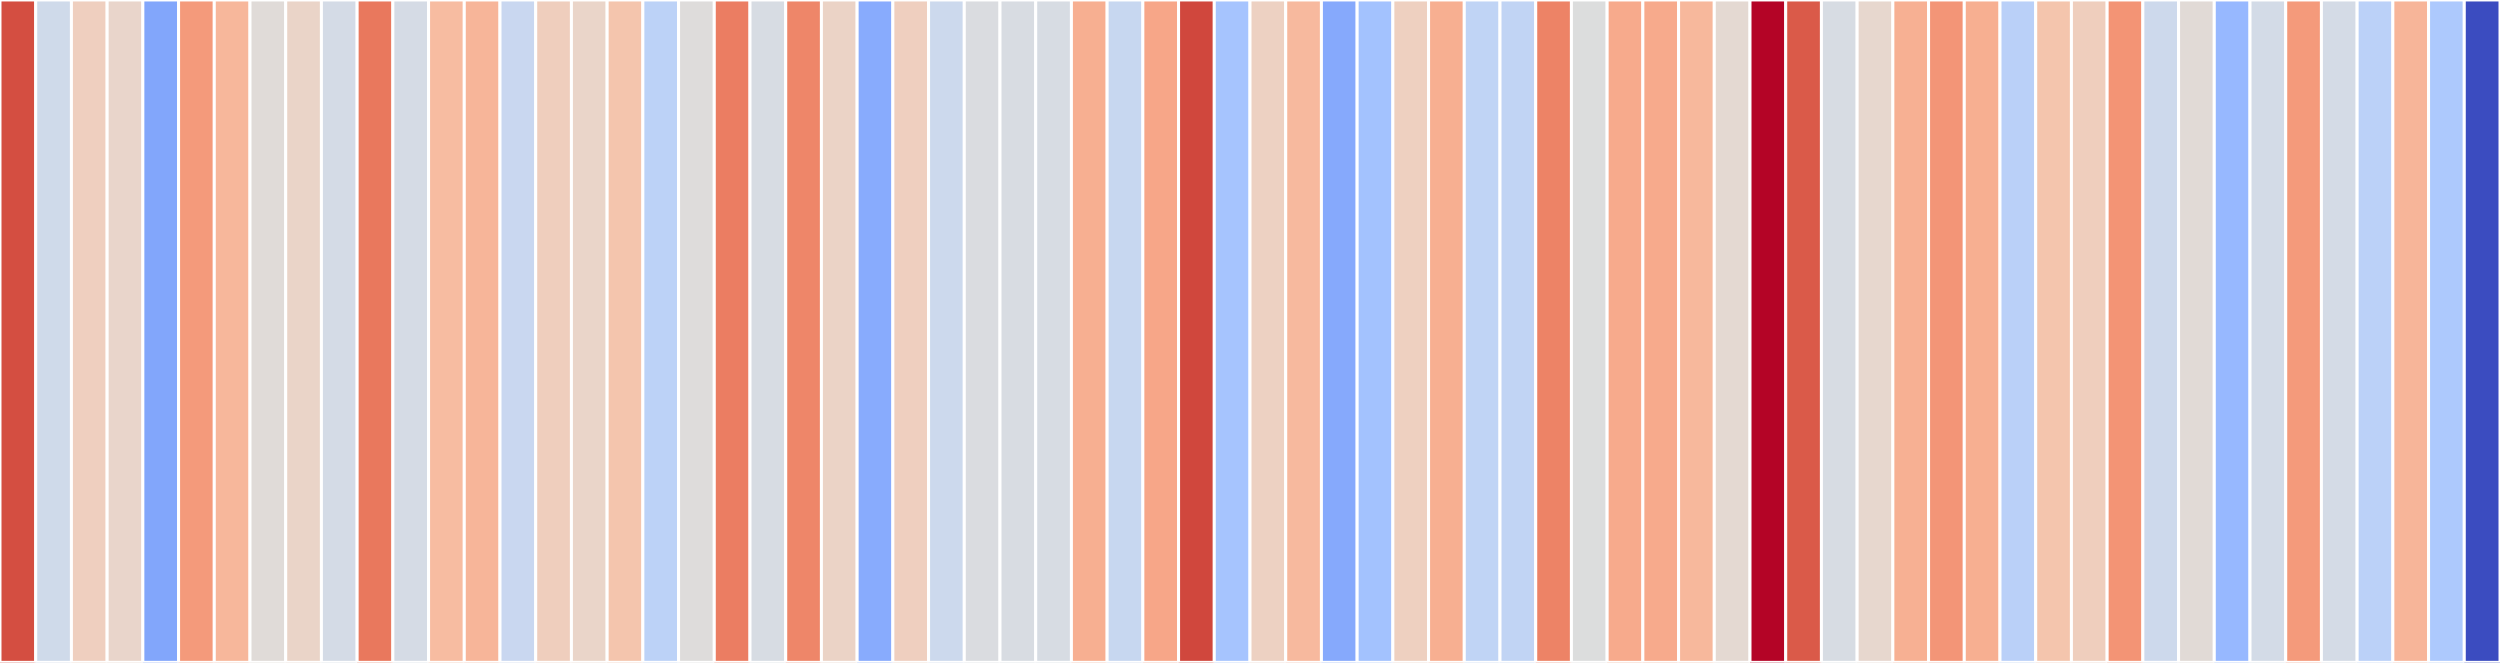
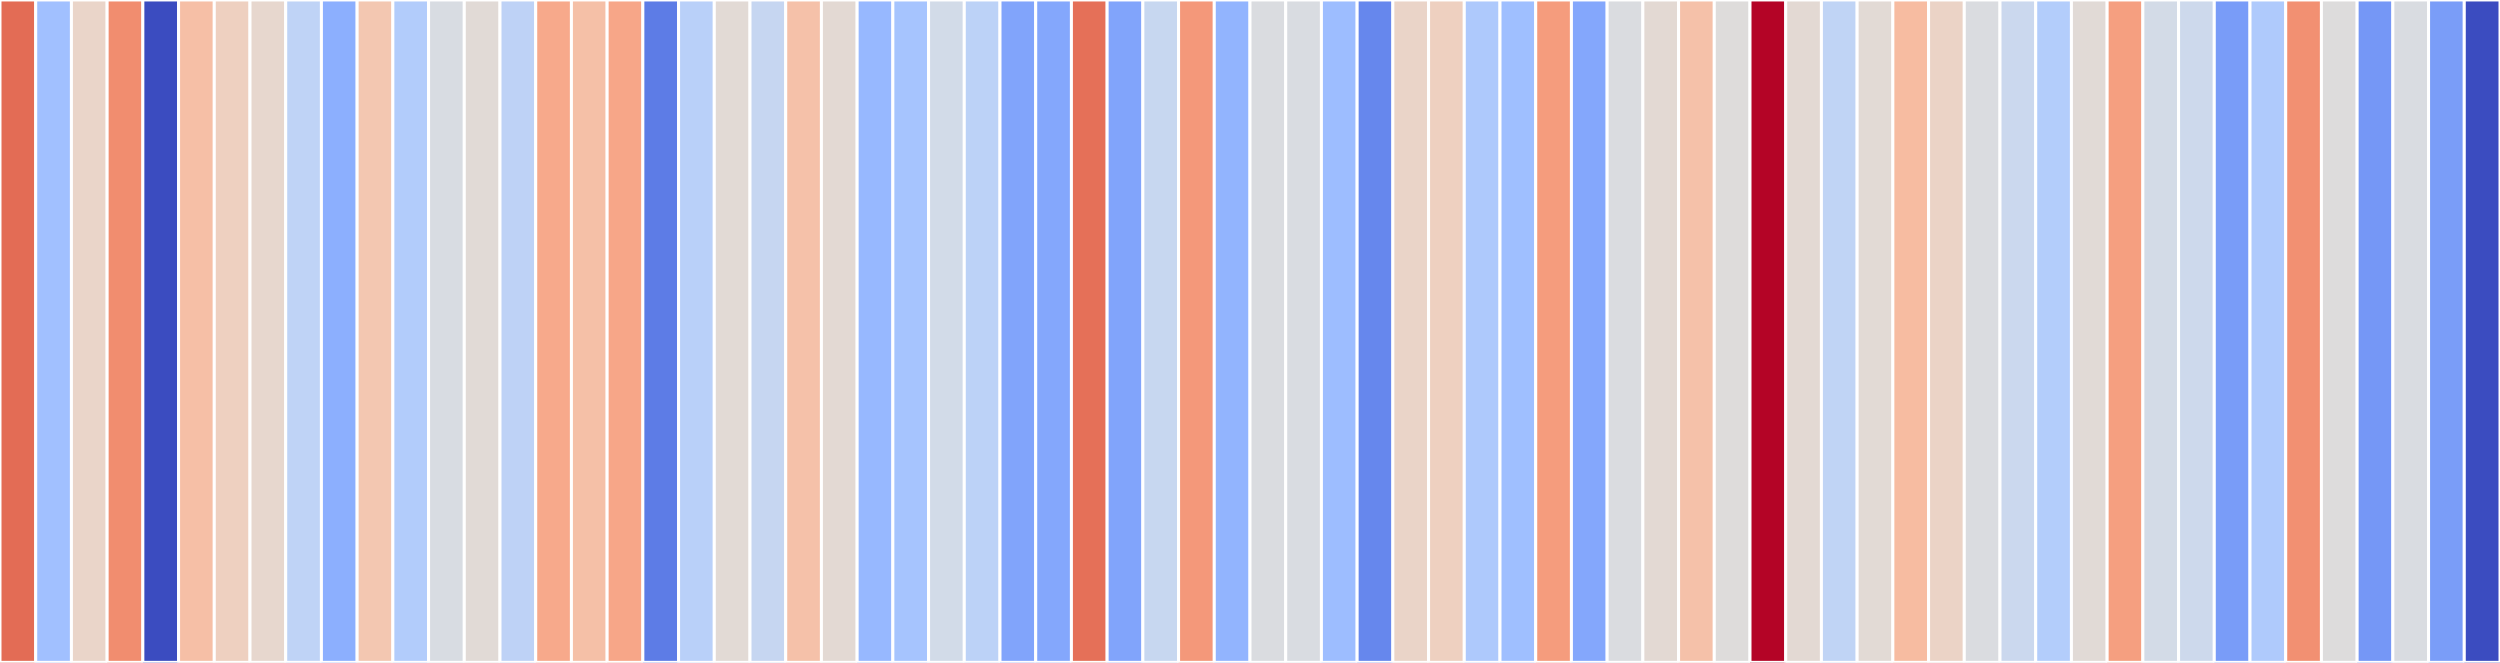
<svg xmlns="http://www.w3.org/2000/svg" width="837pt" height="221.76pt" viewBox="0 0 837 221.76" version="1.1">
  <defs>
    <style type="text/css">*{stroke-linejoin: round; stroke-linecap: butt}</style>
  </defs>
  <g id="figure_1">
    <g id="patch_1">
      <path d="M 0 221.76  L 837 221.76  L 837 0  L 0 0  z " style="fill: #ffffff" />
    </g>
    <g id="axes_1">
      <g id="QuadMesh_1">
-         <path d="M 0 -0  L 11.957 -0  L 11.957 221.76  L 0 221.76  L 0 -0  " clip-path="url(#p0aadd63932)" style="fill: #d44e41; stroke: #ffffff" />
-         <path d="M 11.957 -0  L 23.914 -0  L 23.914 221.76  L 11.957 221.76  L 11.957 -0  " clip-path="url(#p0aadd63932)" style="fill: #cfdaea; stroke: #ffffff" />
-         <path d="M 23.914 -0  L 35.871 -0  L 35.871 221.76  L 23.914 221.76  L 23.914 -0  " clip-path="url(#p0aadd63932)" style="fill: #efcfbf; stroke: #ffffff" />
-         <path d="M 35.871 -0  L 47.829 -0  L 47.829 221.76  L 35.871 221.76  L 35.871 -0  " clip-path="url(#p0aadd63932)" style="fill: #e9d5cb; stroke: #ffffff" />
-         <path d="M 47.829 -0  L 59.786 -0  L 59.786 221.76  L 47.829 221.76  L 47.829 -0  " clip-path="url(#p0aadd63932)" style="fill: #82a6fb; stroke: #ffffff" />
-         <path d="M 59.786 -0  L 71.743 -0  L 71.743 221.76  L 59.786 221.76  L 59.786 -0  " clip-path="url(#p0aadd63932)" style="fill: #f49a7b; stroke: #ffffff" />
-         <path d="M 71.743 -0  L 83.7 -0  L 83.7 221.76  L 71.743 221.76  L 71.743 -0  " clip-path="url(#p0aadd63932)" style="fill: #f7b79b; stroke: #ffffff" />
-         <path d="M 83.7 -0  L 95.657 -0  L 95.657 221.76  L 83.7 221.76  L 83.7 -0  " clip-path="url(#p0aadd63932)" style="fill: #e0dbd8; stroke: #ffffff" />
-         <path d="M 95.657 -0  L 107.614 -0  L 107.614 221.76  L 95.657 221.76  L 95.657 -0  " clip-path="url(#p0aadd63932)" style="fill: #ead4c8; stroke: #ffffff" />
-         <path d="M 107.614 -0  L 119.571 -0  L 119.571 221.76  L 107.614 221.76  L 107.614 -0  " clip-path="url(#p0aadd63932)" style="fill: #d4dbe6; stroke: #ffffff" />
-         <path d="M 119.571 -0  L 131.529 -0  L 131.529 221.76  L 119.571 221.76  L 119.571 -0  " clip-path="url(#p0aadd63932)" style="fill: #e9785d; stroke: #ffffff" />
-         <path d="M 131.529 -0  L 143.486 -0  L 143.486 221.76  L 131.529 221.76  L 131.529 -0  " clip-path="url(#p0aadd63932)" style="fill: #d5dbe5; stroke: #ffffff" />
-         <path d="M 143.486 -0  L 155.443 -0  L 155.443 221.76  L 143.486 221.76  L 143.486 -0  " clip-path="url(#p0aadd63932)" style="fill: #f7bca1; stroke: #ffffff" />
-         <path d="M 155.443 -0  L 167.4 -0  L 167.4 221.76  L 155.443 221.76  L 155.443 -0  " clip-path="url(#p0aadd63932)" style="fill: #f7b599; stroke: #ffffff" />
-         <path d="M 167.4 -0  L 179.357 -0  L 179.357 221.76  L 167.4 221.76  L 167.4 -0  " clip-path="url(#p0aadd63932)" style="fill: #c9d7f0; stroke: #ffffff" />
-         <path d="M 179.357 -0  L 191.314 -0  L 191.314 221.76  L 179.357 221.76  L 179.357 -0  " clip-path="url(#p0aadd63932)" style="fill: #efcebd; stroke: #ffffff" />
-         <path d="M 191.314 -0  L 203.271 -0  L 203.271 221.76  L 191.314 221.76  L 191.314 -0  " clip-path="url(#p0aadd63932)" style="fill: #ead5c9; stroke: #ffffff" />
-         <path d="M 203.271 -0  L 215.229 -0  L 215.229 221.76  L 203.271 221.76  L 203.271 -0  " clip-path="url(#p0aadd63932)" style="fill: #f4c5ad; stroke: #ffffff" />
-         <path d="M 215.229 -0  L 227.186 -0  L 227.186 221.76  L 215.229 221.76  L 215.229 -0  " clip-path="url(#p0aadd63932)" style="fill: #bcd2f7; stroke: #ffffff" />
-         <path d="M 227.186 -0  L 239.143 -0  L 239.143 221.76  L 227.186 221.76  L 227.186 -0  " clip-path="url(#p0aadd63932)" style="fill: #dedcdb; stroke: #ffffff" />
-         <path d="M 239.143 -0  L 251.1 -0  L 251.1 221.76  L 239.143 221.76  L 239.143 -0  " clip-path="url(#p0aadd63932)" style="fill: #eb7d62; stroke: #ffffff" />
-         <path d="M 251.1 -0  L 263.057 -0  L 263.057 221.76  L 251.1 221.76  L 251.1 -0  " clip-path="url(#p0aadd63932)" style="fill: #d7dce3; stroke: #ffffff" />
-         <path d="M 263.057 -0  L 275.014 -0  L 275.014 221.76  L 263.057 221.76  L 263.057 -0  " clip-path="url(#p0aadd63932)" style="fill: #ee8669; stroke: #ffffff" />
-         <path d="M 275.014 -0  L 286.971 -0  L 286.971 221.76  L 275.014 221.76  L 275.014 -0  " clip-path="url(#p0aadd63932)" style="fill: #ebd3c6; stroke: #ffffff" />
-         <path d="M 286.971 -0  L 298.929 -0  L 298.929 221.76  L 286.971 221.76  L 286.971 -0  " clip-path="url(#p0aadd63932)" style="fill: #88abfd; stroke: #ffffff" />
-         <path d="M 298.929 -0  L 310.886 -0  L 310.886 221.76  L 298.929 221.76  L 298.929 -0  " clip-path="url(#p0aadd63932)" style="fill: #efcfbf; stroke: #ffffff" />
-         <path d="M 310.886 -0  L 322.843 -0  L 322.843 221.76  L 310.886 221.76  L 310.886 -0  " clip-path="url(#p0aadd63932)" style="fill: #ccd9ed; stroke: #ffffff" />
-         <path d="M 322.843 -0  L 334.8 -0  L 334.8 221.76  L 322.843 221.76  L 322.843 -0  " clip-path="url(#p0aadd63932)" style="fill: #dadce0; stroke: #ffffff" />
-         <path d="M 334.8 -0  L 346.757 -0  L 346.757 221.76  L 334.8 221.76  L 334.8 -0  " clip-path="url(#p0aadd63932)" style="fill: #d8dce2; stroke: #ffffff" />
-         <path d="M 346.757 -0  L 358.714 -0  L 358.714 221.76  L 346.757 221.76  L 346.757 -0  " clip-path="url(#p0aadd63932)" style="fill: #d7dce3; stroke: #ffffff" />
-         <path d="M 358.714 -0  L 370.671 -0  L 370.671 221.76  L 358.714 221.76  L 358.714 -0  " clip-path="url(#p0aadd63932)" style="fill: #f7af91; stroke: #ffffff" />
-         <path d="M 370.671 -0  L 382.629 -0  L 382.629 221.76  L 370.671 221.76  L 370.671 -0  " clip-path="url(#p0aadd63932)" style="fill: #c7d7f0; stroke: #ffffff" />
-         <path d="M 382.629 -0  L 394.586 -0  L 394.586 221.76  L 382.629 221.76  L 382.629 -0  " clip-path="url(#p0aadd63932)" style="fill: #f7a688; stroke: #ffffff" />
-         <path d="M 394.586 -0  L 406.543 -0  L 406.543 221.76  L 394.586 221.76  L 394.586 -0  " clip-path="url(#p0aadd63932)" style="fill: #d0473d; stroke: #ffffff" />
-         <path d="M 406.543 -0  L 418.5 -0  L 418.5 221.76  L 406.543 221.76  L 406.543 -0  " clip-path="url(#p0aadd63932)" style="fill: #a6c4fe; stroke: #ffffff" />
-         <path d="M 418.5 -0  L 430.457 -0  L 430.457 221.76  L 418.5 221.76  L 418.5 -0  " clip-path="url(#p0aadd63932)" style="fill: #edd1c2; stroke: #ffffff" />
-         <path d="M 430.457 -0  L 442.414 -0  L 442.414 221.76  L 430.457 221.76  L 430.457 -0  " clip-path="url(#p0aadd63932)" style="fill: #f7b99e; stroke: #ffffff" />
-         <path d="M 442.414 -0  L 454.371 -0  L 454.371 221.76  L 442.414 221.76  L 442.414 -0  " clip-path="url(#p0aadd63932)" style="fill: #86a9fc; stroke: #ffffff" />
-         <path d="M 454.371 -0  L 466.329 -0  L 466.329 221.76  L 454.371 221.76  L 454.371 -0  " clip-path="url(#p0aadd63932)" style="fill: #a3c2fe; stroke: #ffffff" />
-         <path d="M 466.329 -0  L 478.286 -0  L 478.286 221.76  L 466.329 221.76  L 466.329 -0  " clip-path="url(#p0aadd63932)" style="fill: #eed0c0; stroke: #ffffff" />
-         <path d="M 478.286 -0  L 490.243 -0  L 490.243 221.76  L 478.286 221.76  L 478.286 -0  " clip-path="url(#p0aadd63932)" style="fill: #f7af91; stroke: #ffffff" />
-         <path d="M 490.243 -0  L 502.2 -0  L 502.2 221.76  L 490.243 221.76  L 490.243 -0  " clip-path="url(#p0aadd63932)" style="fill: #c0d4f5; stroke: #ffffff" />
-         <path d="M 502.2 -0  L 514.157 -0  L 514.157 221.76  L 502.2 221.76  L 502.2 -0  " clip-path="url(#p0aadd63932)" style="fill: #c1d4f4; stroke: #ffffff" />
-         <path d="M 514.157 -0  L 526.114 -0  L 526.114 221.76  L 514.157 221.76  L 514.157 -0  " clip-path="url(#p0aadd63932)" style="fill: #ed8366; stroke: #ffffff" />
-         <path d="M 526.114 -0  L 538.071 -0  L 538.071 221.76  L 526.114 221.76  L 526.114 -0  " clip-path="url(#p0aadd63932)" style="fill: #dcdddd; stroke: #ffffff" />
-         <path d="M 538.071 -0  L 550.029 -0  L 550.029 221.76  L 538.071 221.76  L 538.071 -0  " clip-path="url(#p0aadd63932)" style="fill: #f7aa8c; stroke: #ffffff" />
-         <path d="M 550.029 -0  L 561.986 -0  L 561.986 221.76  L 550.029 221.76  L 550.029 -0  " clip-path="url(#p0aadd63932)" style="fill: #f7aa8c; stroke: #ffffff" />
-         <path d="M 561.986 -0  L 573.943 -0  L 573.943 221.76  L 561.986 221.76  L 561.986 -0  " clip-path="url(#p0aadd63932)" style="fill: #f7b89c; stroke: #ffffff" />
-         <path d="M 573.943 -0  L 585.9 -0  L 585.9 221.76  L 573.943 221.76  L 573.943 -0  " clip-path="url(#p0aadd63932)" style="fill: #e4d9d2; stroke: #ffffff" />
-         <path d="M 585.9 -0  L 597.857 -0  L 597.857 221.76  L 585.9 221.76  L 585.9 -0  " clip-path="url(#p0aadd63932)" style="fill: #b40426; stroke: #ffffff" />
-         <path d="M 597.857 -0  L 609.814 -0  L 609.814 221.76  L 597.857 221.76  L 597.857 -0  " clip-path="url(#p0aadd63932)" style="fill: #da5a49; stroke: #ffffff" />
-         <path d="M 609.814 -0  L 621.771 -0  L 621.771 221.76  L 609.814 221.76  L 609.814 -0  " clip-path="url(#p0aadd63932)" style="fill: #d7dce3; stroke: #ffffff" />
-         <path d="M 621.771 -0  L 633.729 -0  L 633.729 221.76  L 621.771 221.76  L 621.771 -0  " clip-path="url(#p0aadd63932)" style="fill: #e7d7ce; stroke: #ffffff" />
-         <path d="M 633.729 -0  L 645.686 -0  L 645.686 221.76  L 633.729 221.76  L 633.729 -0  " clip-path="url(#p0aadd63932)" style="fill: #f7b093; stroke: #ffffff" />
-         <path d="M 645.686 -0  L 657.643 -0  L 657.643 221.76  L 645.686 221.76  L 645.686 -0  " clip-path="url(#p0aadd63932)" style="fill: #f39577; stroke: #ffffff" />
-         <path d="M 657.643 -0  L 669.6 -0  L 669.6 221.76  L 657.643 221.76  L 657.643 -0  " clip-path="url(#p0aadd63932)" style="fill: #f7af91; stroke: #ffffff" />
-         <path d="M 669.6 -0  L 681.557 -0  L 681.557 221.76  L 669.6 221.76  L 669.6 -0  " clip-path="url(#p0aadd63932)" style="fill: #bad0f8; stroke: #ffffff" />
-         <path d="M 681.557 -0  L 693.514 -0  L 693.514 221.76  L 681.557 221.76  L 681.557 -0  " clip-path="url(#p0aadd63932)" style="fill: #f4c5ad; stroke: #ffffff" />
-         <path d="M 693.514 -0  L 705.471 -0  L 705.471 221.76  L 693.514 221.76  L 693.514 -0  " clip-path="url(#p0aadd63932)" style="fill: #efcebd; stroke: #ffffff" />
-         <path d="M 705.471 -0  L 717.429 -0  L 717.429 221.76  L 705.471 221.76  L 705.471 -0  " clip-path="url(#p0aadd63932)" style="fill: #f39475; stroke: #ffffff" />
-         <path d="M 717.429 -0  L 729.386 -0  L 729.386 221.76  L 717.429 221.76  L 717.429 -0  " clip-path="url(#p0aadd63932)" style="fill: #cdd9ec; stroke: #ffffff" />
-         <path d="M 729.386 -0  L 741.343 -0  L 741.343 221.76  L 729.386 221.76  L 729.386 -0  " clip-path="url(#p0aadd63932)" style="fill: #e1dad6; stroke: #ffffff" />
-         <path d="M 741.343 -0  L 753.3 -0  L 753.3 221.76  L 741.343 221.76  L 741.343 -0  " clip-path="url(#p0aadd63932)" style="fill: #97b8ff; stroke: #ffffff" />
-         <path d="M 753.3 -0  L 765.257 -0  L 765.257 221.76  L 753.3 221.76  L 753.3 -0  " clip-path="url(#p0aadd63932)" style="fill: #d3dbe7; stroke: #ffffff" />
-         <path d="M 765.257 -0  L 777.214 -0  L 777.214 221.76  L 765.257 221.76  L 765.257 -0  " clip-path="url(#p0aadd63932)" style="fill: #f49a7b; stroke: #ffffff" />
-         <path d="M 777.214 -0  L 789.171 -0  L 789.171 221.76  L 777.214 221.76  L 777.214 -0  " clip-path="url(#p0aadd63932)" style="fill: #d4dbe6; stroke: #ffffff" />
-         <path d="M 789.171 -0  L 801.129 -0  L 801.129 221.76  L 789.171 221.76  L 789.171 -0  " clip-path="url(#p0aadd63932)" style="fill: #bbd1f8; stroke: #ffffff" />
-         <path d="M 801.129 -0  L 813.086 -0  L 813.086 221.76  L 801.129 221.76  L 801.129 -0  " clip-path="url(#p0aadd63932)" style="fill: #f7b599; stroke: #ffffff" />
-         <path d="M 813.086 -0  L 825.043 -0  L 825.043 221.76  L 813.086 221.76  L 813.086 -0  " clip-path="url(#p0aadd63932)" style="fill: #adc9fd; stroke: #ffffff" />
-         <path d="M 825.043 -0  L 837 -0  L 837 221.76  L 825.043 221.76  L 825.043 -0  " clip-path="url(#p0aadd63932)" style="fill: #3b4cc0; stroke: #ffffff" />
+         <path d="M 0 -0  L 11.957 -0  L 11.957 221.76  L 0 221.76  L 0 -0  " clip-path="url(#p192dcf36ef)" style="fill: #e36c55; stroke: #ffffff" />
+         <path d="M 11.957 -0  L 23.914 -0  L 23.914 221.76  L 11.957 221.76  L 11.957 -0  " clip-path="url(#p192dcf36ef)" style="fill: #a1c0ff; stroke: #ffffff" />
+         <path d="M 23.914 -0  L 35.871 -0  L 35.871 221.76  L 23.914 221.76  L 23.914 -0  " clip-path="url(#p192dcf36ef)" style="fill: #ead5c9; stroke: #ffffff" />
+         <path d="M 35.871 -0  L 47.829 -0  L 47.829 221.76  L 35.871 221.76  L 35.871 -0  " clip-path="url(#p192dcf36ef)" style="fill: #f18d6f; stroke: #ffffff" />
+         <path d="M 47.829 -0  L 59.786 -0  L 59.786 221.76  L 47.829 221.76  L 47.829 -0  " clip-path="url(#p192dcf36ef)" style="fill: #3b4cc0; stroke: #ffffff" />
+         <path d="M 59.786 -0  L 71.743 -0  L 71.743 221.76  L 59.786 221.76  L 59.786 -0  " clip-path="url(#p192dcf36ef)" style="fill: #f6bfa6; stroke: #ffffff" />
+         <path d="M 71.743 -0  L 83.7 -0  L 83.7 221.76  L 71.743 221.76  L 71.743 -0  " clip-path="url(#p192dcf36ef)" style="fill: #eed0c0; stroke: #ffffff" />
+         <path d="M 83.7 -0  L 95.657 -0  L 95.657 221.76  L 83.7 221.76  L 83.7 -0  " clip-path="url(#p192dcf36ef)" style="fill: #e7d7ce; stroke: #ffffff" />
+         <path d="M 95.657 -0  L 107.614 -0  L 107.614 221.76  L 95.657 221.76  L 95.657 -0  " clip-path="url(#p192dcf36ef)" style="fill: #bfd3f6; stroke: #ffffff" />
+         <path d="M 107.614 -0  L 119.571 -0  L 119.571 221.76  L 107.614 221.76  L 107.614 -0  " clip-path="url(#p192dcf36ef)" style="fill: #8caffe; stroke: #ffffff" />
+         <path d="M 119.571 -0  L 131.529 -0  L 131.529 221.76  L 119.571 221.76  L 119.571 -0  " clip-path="url(#p192dcf36ef)" style="fill: #f3c7b1; stroke: #ffffff" />
+         <path d="M 131.529 -0  L 143.486 -0  L 143.486 221.76  L 131.529 221.76  L 131.529 -0  " clip-path="url(#p192dcf36ef)" style="fill: #b2ccfb; stroke: #ffffff" />
+         <path d="M 143.486 -0  L 155.443 -0  L 155.443 221.76  L 143.486 221.76  L 143.486 -0  " clip-path="url(#p192dcf36ef)" style="fill: #d8dce2; stroke: #ffffff" />
+         <path d="M 155.443 -0  L 167.4 -0  L 167.4 221.76  L 155.443 221.76  L 155.443 -0  " clip-path="url(#p192dcf36ef)" style="fill: #e1dad6; stroke: #ffffff" />
+         <path d="M 167.4 -0  L 179.357 -0  L 179.357 221.76  L 167.4 221.76  L 167.4 -0  " clip-path="url(#p192dcf36ef)" style="fill: #bed2f6; stroke: #ffffff" />
+         <path d="M 179.357 -0  L 191.314 -0  L 191.314 221.76  L 179.357 221.76  L 179.357 -0  " clip-path="url(#p192dcf36ef)" style="fill: #f7a98b; stroke: #ffffff" />
+         <path d="M 191.314 -0  L 203.271 -0  L 203.271 221.76  L 191.314 221.76  L 191.314 -0  " clip-path="url(#p192dcf36ef)" style="fill: #f5c0a7; stroke: #ffffff" />
+         <path d="M 203.271 -0  L 215.229 -0  L 215.229 221.76  L 203.271 221.76  L 203.271 -0  " clip-path="url(#p192dcf36ef)" style="fill: #f7a688; stroke: #ffffff" />
+         <path d="M 215.229 -0  L 227.186 -0  L 227.186 221.76  L 215.229 221.76  L 215.229 -0  " clip-path="url(#p192dcf36ef)" style="fill: #5d7ce6; stroke: #ffffff" />
+         <path d="M 227.186 -0  L 239.143 -0  L 239.143 221.76  L 227.186 221.76  L 227.186 -0  " clip-path="url(#p192dcf36ef)" style="fill: #b9d0f9; stroke: #ffffff" />
+         <path d="M 239.143 -0  L 251.1 -0  L 251.1 221.76  L 239.143 221.76  L 239.143 -0  " clip-path="url(#p192dcf36ef)" style="fill: #e2dad5; stroke: #ffffff" />
+         <path d="M 251.1 -0  L 263.057 -0  L 263.057 221.76  L 251.1 221.76  L 251.1 -0  " clip-path="url(#p192dcf36ef)" style="fill: #c6d6f1; stroke: #ffffff" />
+         <path d="M 263.057 -0  L 275.014 -0  L 275.014 221.76  L 263.057 221.76  L 263.057 -0  " clip-path="url(#p192dcf36ef)" style="fill: #f5c1a9; stroke: #ffffff" />
+         <path d="M 275.014 -0  L 286.971 -0  L 286.971 221.76  L 275.014 221.76  L 275.014 -0  " clip-path="url(#p192dcf36ef)" style="fill: #e3d9d3; stroke: #ffffff" />
+         <path d="M 286.971 -0  L 298.929 -0  L 298.929 221.76  L 286.971 221.76  L 286.971 -0  " clip-path="url(#p192dcf36ef)" style="fill: #97b8ff; stroke: #ffffff" />
+         <path d="M 298.929 -0  L 310.886 -0  L 310.886 221.76  L 298.929 221.76  L 298.929 -0  " clip-path="url(#p192dcf36ef)" style="fill: #a6c4fe; stroke: #ffffff" />
+         <path d="M 310.886 -0  L 322.843 -0  L 322.843 221.76  L 310.886 221.76  L 310.886 -0  " clip-path="url(#p192dcf36ef)" style="fill: #d2dbe8; stroke: #ffffff" />
+         <path d="M 322.843 -0  L 334.8 -0  L 334.8 221.76  L 322.843 221.76  L 322.843 -0  " clip-path="url(#p192dcf36ef)" style="fill: #bcd2f7; stroke: #ffffff" />
+         <path d="M 334.8 -0  L 346.757 -0  L 346.757 221.76  L 334.8 221.76  L 334.8 -0  " clip-path="url(#p192dcf36ef)" style="fill: #81a4fb; stroke: #ffffff" />
+         <path d="M 346.757 -0  L 358.714 -0  L 358.714 221.76  L 346.757 221.76  L 346.757 -0  " clip-path="url(#p192dcf36ef)" style="fill: #84a7fc; stroke: #ffffff" />
+         <path d="M 358.714 -0  L 370.671 -0  L 370.671 221.76  L 358.714 221.76  L 358.714 -0  " clip-path="url(#p192dcf36ef)" style="fill: #e57058; stroke: #ffffff" />
+         <path d="M 370.671 -0  L 382.629 -0  L 382.629 221.76  L 370.671 221.76  L 370.671 -0  " clip-path="url(#p192dcf36ef)" style="fill: #81a4fb; stroke: #ffffff" />
+         <path d="M 382.629 -0  L 394.586 -0  L 394.586 221.76  L 382.629 221.76  L 382.629 -0  " clip-path="url(#p192dcf36ef)" style="fill: #c7d7f0; stroke: #ffffff" />
+         <path d="M 394.586 -0  L 406.543 -0  L 406.543 221.76  L 394.586 221.76  L 394.586 -0  " clip-path="url(#p192dcf36ef)" style="fill: #f4987a; stroke: #ffffff" />
+         <path d="M 406.543 -0  L 418.5 -0  L 418.5 221.76  L 406.543 221.76  L 406.543 -0  " clip-path="url(#p192dcf36ef)" style="fill: #92b4fe; stroke: #ffffff" />
+         <path d="M 418.5 -0  L 430.457 -0  L 430.457 221.76  L 418.5 221.76  L 418.5 -0  " clip-path="url(#p192dcf36ef)" style="fill: #dadce0; stroke: #ffffff" />
+         <path d="M 430.457 -0  L 442.414 -0  L 442.414 221.76  L 430.457 221.76  L 430.457 -0  " clip-path="url(#p192dcf36ef)" style="fill: #d9dce1; stroke: #ffffff" />
+         <path d="M 442.414 -0  L 454.371 -0  L 454.371 221.76  L 442.414 221.76  L 442.414 -0  " clip-path="url(#p192dcf36ef)" style="fill: #9dbdff; stroke: #ffffff" />
+         <path d="M 454.371 -0  L 466.329 -0  L 466.329 221.76  L 454.371 221.76  L 454.371 -0  " clip-path="url(#p192dcf36ef)" style="fill: #6687ed; stroke: #ffffff" />
+         <path d="M 466.329 -0  L 478.286 -0  L 478.286 221.76  L 466.329 221.76  L 466.329 -0  " clip-path="url(#p192dcf36ef)" style="fill: #ead4c8; stroke: #ffffff" />
+         <path d="M 478.286 -0  L 490.243 -0  L 490.243 221.76  L 478.286 221.76  L 478.286 -0  " clip-path="url(#p192dcf36ef)" style="fill: #eed0c0; stroke: #ffffff" />
+         <path d="M 490.243 -0  L 502.2 -0  L 502.2 221.76  L 490.243 221.76  L 490.243 -0  " clip-path="url(#p192dcf36ef)" style="fill: #aec9fc; stroke: #ffffff" />
+         <path d="M 502.2 -0  L 514.157 -0  L 514.157 221.76  L 502.2 221.76  L 502.2 -0  " clip-path="url(#p192dcf36ef)" style="fill: #9fbfff; stroke: #ffffff" />
+         <path d="M 514.157 -0  L 526.114 -0  L 526.114 221.76  L 514.157 221.76  L 514.157 -0  " clip-path="url(#p192dcf36ef)" style="fill: #f59c7d; stroke: #ffffff" />
+         <path d="M 526.114 -0  L 538.071 -0  L 538.071 221.76  L 526.114 221.76  L 526.114 -0  " clip-path="url(#p192dcf36ef)" style="fill: #84a7fc; stroke: #ffffff" />
+         <path d="M 538.071 -0  L 550.029 -0  L 550.029 221.76  L 538.071 221.76  L 538.071 -0  " clip-path="url(#p192dcf36ef)" style="fill: #dadce0; stroke: #ffffff" />
+         <path d="M 550.029 -0  L 561.986 -0  L 561.986 221.76  L 550.029 221.76  L 550.029 -0  " clip-path="url(#p192dcf36ef)" style="fill: #e3d9d3; stroke: #ffffff" />
+         <path d="M 561.986 -0  L 573.943 -0  L 573.943 221.76  L 561.986 221.76  L 561.986 -0  " clip-path="url(#p192dcf36ef)" style="fill: #f5c1a9; stroke: #ffffff" />
+         <path d="M 573.943 -0  L 585.9 -0  L 585.9 221.76  L 573.943 221.76  L 573.943 -0  " clip-path="url(#p192dcf36ef)" style="fill: #dedcdb; stroke: #ffffff" />
+         <path d="M 585.9 -0  L 597.857 -0  L 597.857 221.76  L 585.9 221.76  L 585.9 -0  " clip-path="url(#p192dcf36ef)" style="fill: #b40426; stroke: #ffffff" />
+         <path d="M 597.857 -0  L 609.814 -0  L 609.814 221.76  L 597.857 221.76  L 597.857 -0  " clip-path="url(#p192dcf36ef)" style="fill: #e3d9d3; stroke: #ffffff" />
+         <path d="M 609.814 -0  L 621.771 -0  L 621.771 221.76  L 609.814 221.76  L 609.814 -0  " clip-path="url(#p192dcf36ef)" style="fill: #c0d4f5; stroke: #ffffff" />
+         <path d="M 621.771 -0  L 633.729 -0  L 633.729 221.76  L 621.771 221.76  L 621.771 -0  " clip-path="url(#p192dcf36ef)" style="fill: #e2dad5; stroke: #ffffff" />
+         <path d="M 633.729 -0  L 645.686 -0  L 645.686 221.76  L 633.729 221.76  L 633.729 -0  " clip-path="url(#p192dcf36ef)" style="fill: #f7bca1; stroke: #ffffff" />
+         <path d="M 645.686 -0  L 657.643 -0  L 657.643 221.76  L 645.686 221.76  L 645.686 -0  " clip-path="url(#p192dcf36ef)" style="fill: #ebd3c6; stroke: #ffffff" />
+         <path d="M 657.643 -0  L 669.6 -0  L 669.6 221.76  L 657.643 221.76  L 657.643 -0  " clip-path="url(#p192dcf36ef)" style="fill: #dadce0; stroke: #ffffff" />
+         <path d="M 669.6 -0  L 681.557 -0  L 681.557 221.76  L 669.6 221.76  L 669.6 -0  " clip-path="url(#p192dcf36ef)" style="fill: #cbd8ee; stroke: #ffffff" />
+         <path d="M 681.557 -0  L 693.514 -0  L 693.514 221.76  L 681.557 221.76  L 681.557 -0  " clip-path="url(#p192dcf36ef)" style="fill: #b3cdfb; stroke: #ffffff" />
+         <path d="M 693.514 -0  L 705.471 -0  L 705.471 221.76  L 693.514 221.76  L 693.514 -0  " clip-path="url(#p192dcf36ef)" style="fill: #e1dad6; stroke: #ffffff" />
+         <path d="M 705.471 -0  L 717.429 -0  L 717.429 221.76  L 705.471 221.76  L 705.471 -0  " clip-path="url(#p192dcf36ef)" style="fill: #f59f80; stroke: #ffffff" />
+         <path d="M 717.429 -0  L 729.386 -0  L 729.386 221.76  L 717.429 221.76  L 717.429 -0  " clip-path="url(#p192dcf36ef)" style="fill: #d3dbe7; stroke: #ffffff" />
+         <path d="M 729.386 -0  L 741.343 -0  L 741.343 221.76  L 729.386 221.76  L 729.386 -0  " clip-path="url(#p192dcf36ef)" style="fill: #cdd9ec; stroke: #ffffff" />
+         <path d="M 741.343 -0  L 753.3 -0  L 753.3 221.76  L 741.343 221.76  L 741.343 -0  " clip-path="url(#p192dcf36ef)" style="fill: #799cf8; stroke: #ffffff" />
+         <path d="M 753.3 -0  L 765.257 -0  L 765.257 221.76  L 753.3 221.76  L 753.3 -0  " clip-path="url(#p192dcf36ef)" style="fill: #afcafc; stroke: #ffffff" />
+         <path d="M 765.257 -0  L 777.214 -0  L 777.214 221.76  L 765.257 221.76  L 765.257 -0  " clip-path="url(#p192dcf36ef)" style="fill: #f29072; stroke: #ffffff" />
+         <path d="M 777.214 -0  L 789.171 -0  L 789.171 221.76  L 777.214 221.76  L 777.214 -0  " clip-path="url(#p192dcf36ef)" style="fill: #dddcdc; stroke: #ffffff" />
+         <path d="M 789.171 -0  L 801.129 -0  L 801.129 221.76  L 789.171 221.76  L 789.171 -0  " clip-path="url(#p192dcf36ef)" style="fill: #7597f6; stroke: #ffffff" />
+         <path d="M 801.129 -0  L 813.086 -0  L 813.086 221.76  L 801.129 221.76  L 801.129 -0  " clip-path="url(#p192dcf36ef)" style="fill: #d9dce1; stroke: #ffffff" />
+         <path d="M 813.086 -0  L 825.043 -0  L 825.043 221.76  L 813.086 221.76  L 813.086 -0  " clip-path="url(#p192dcf36ef)" style="fill: #7a9df8; stroke: #ffffff" />
+         <path d="M 825.043 -0  L 837 -0  L 837 221.76  L 825.043 221.76  L 825.043 -0  " clip-path="url(#p192dcf36ef)" style="fill: #3b4cc0; stroke: #ffffff" />
      </g>
    </g>
  </g>
  <defs>
-     <clipPath id="p0aadd63932">
+     <clipPath id="p192dcf36ef">
      <rect x="0" y="-0" width="837" height="221.76" />
    </clipPath>
  </defs>
</svg>
